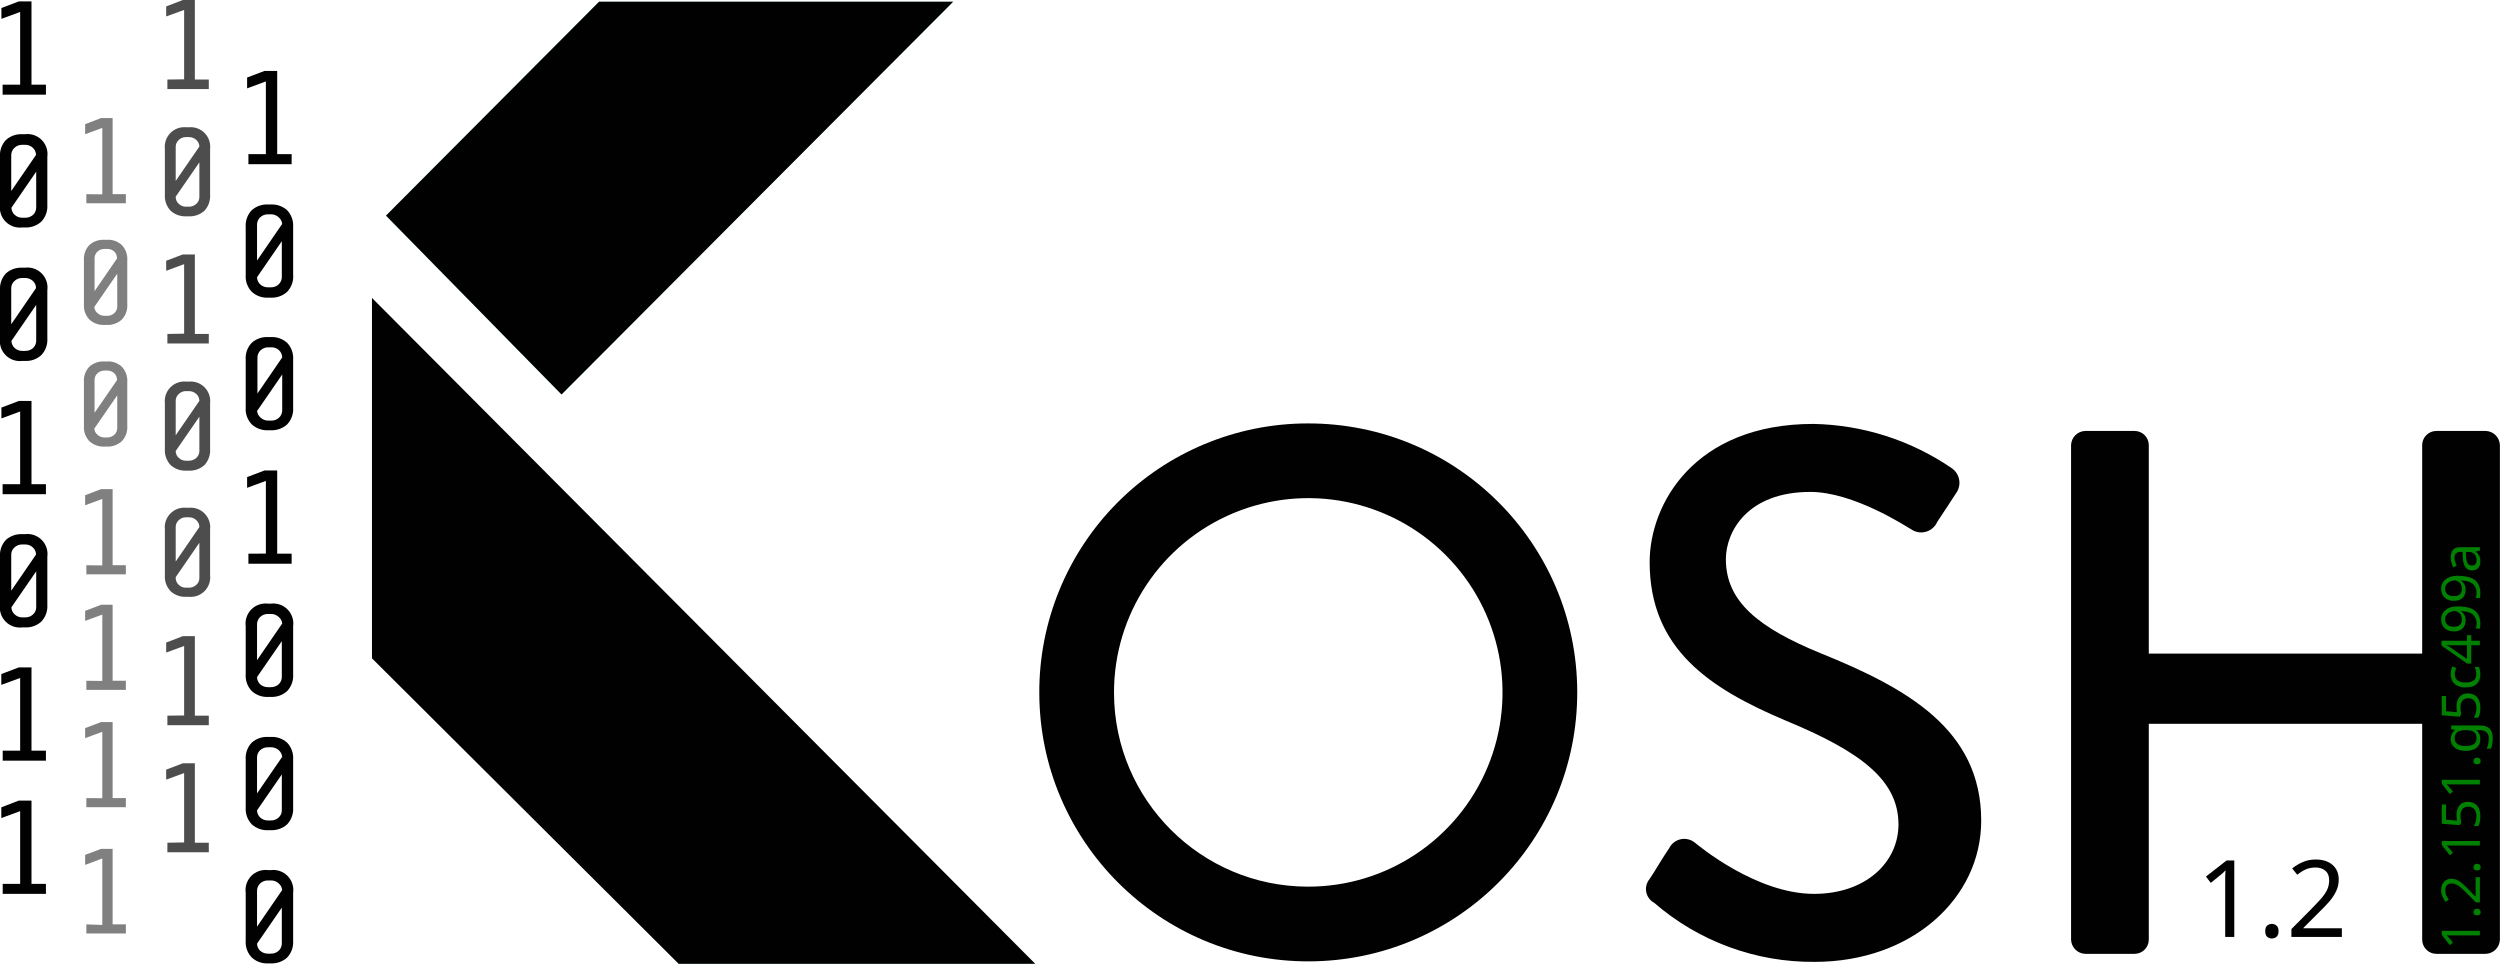
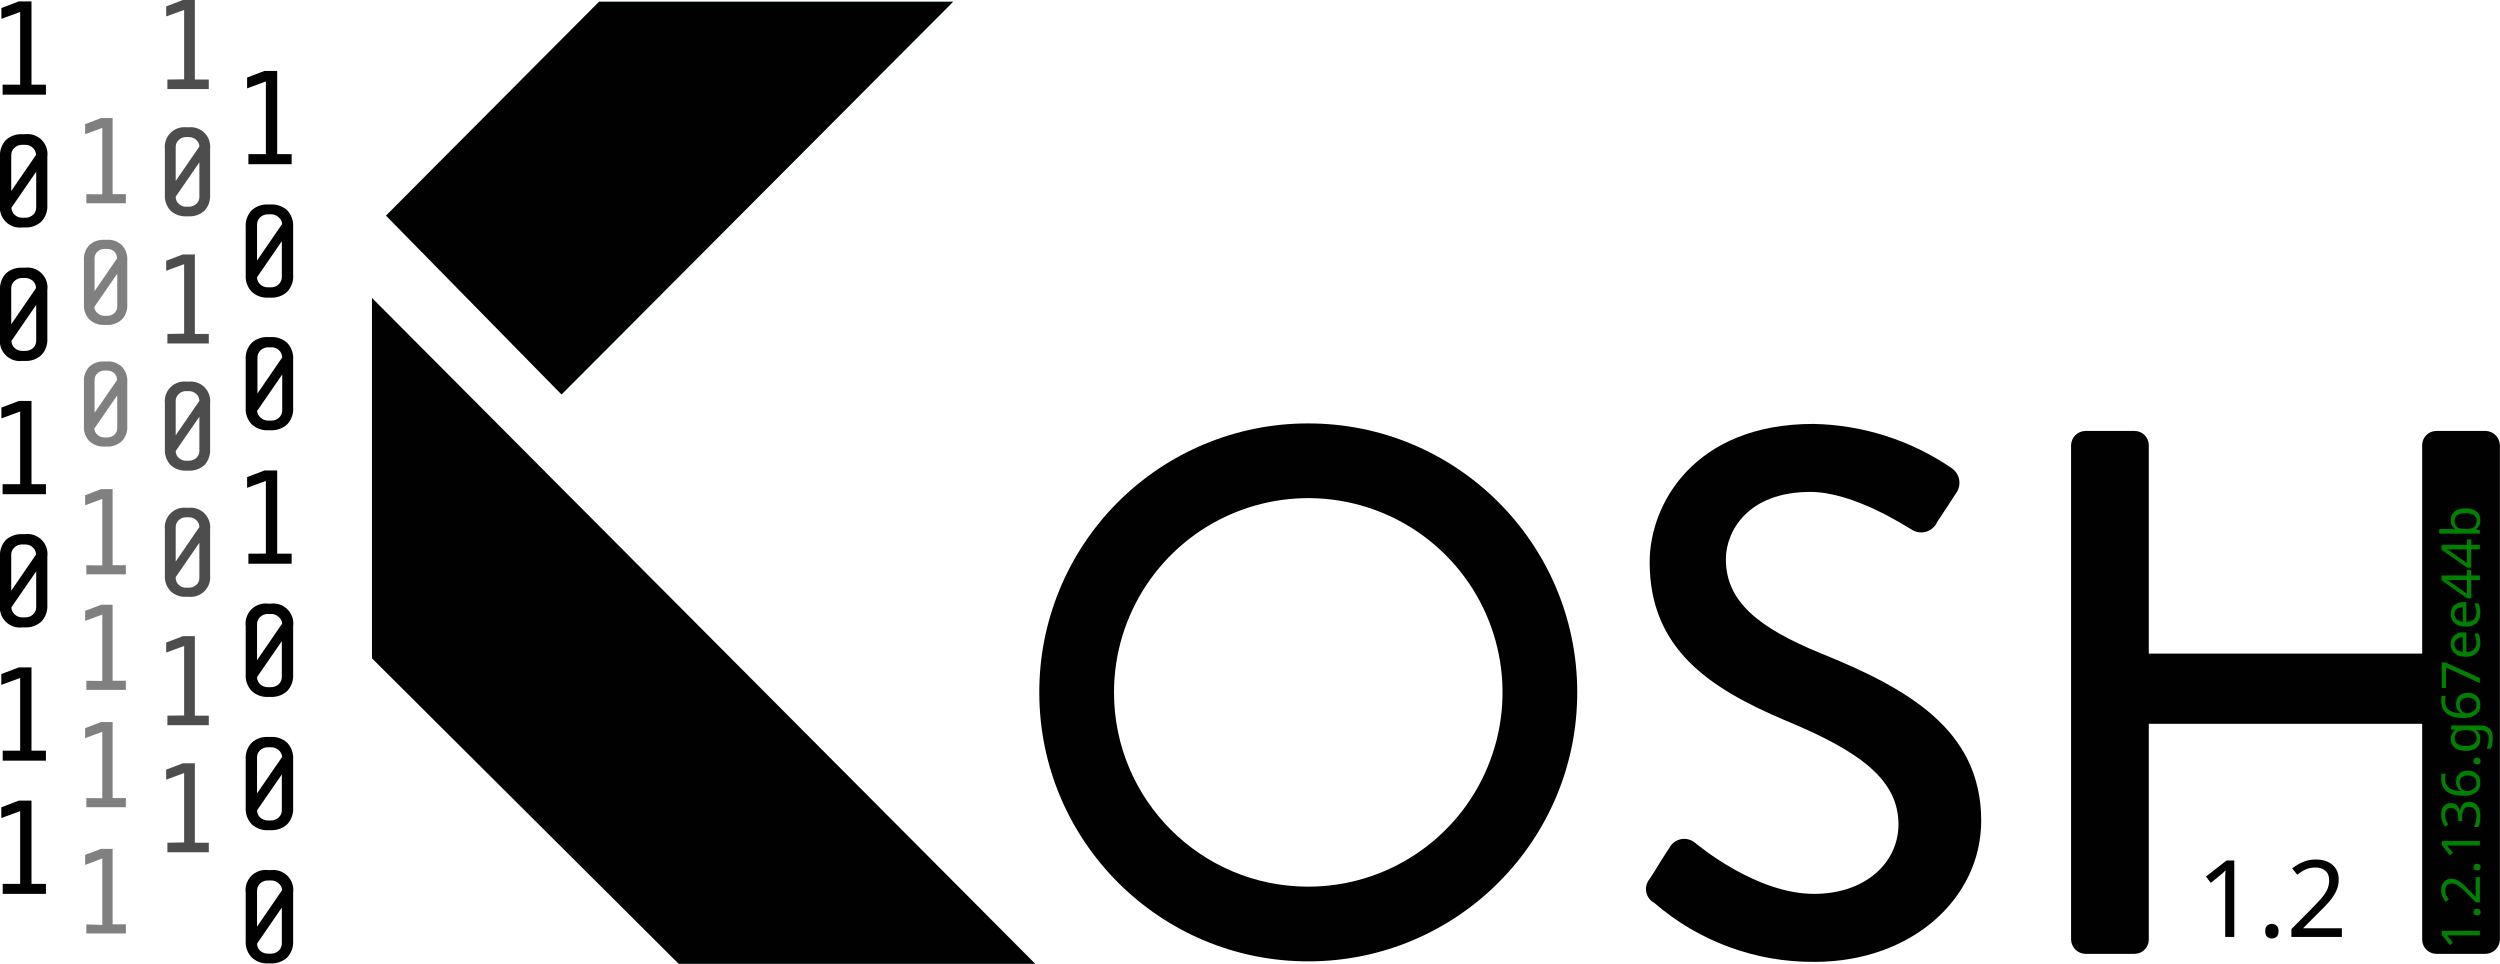
<svg xmlns="http://www.w3.org/2000/svg" viewBox="0 0 249.28 96.1" version="1.1" id="svg5833">
  <defs id="defs5750">
    <style id="style5748">.cls-1{isolation:isolate;}.cls-2,.cls-3,.cls-4,.cls-6{fill:#010101;}.cls-2,.cls-3,.cls-4,.cls-5{mix-blend-mode:multiply;}.cls-3{opacity:0.7;}.cls-4{opacity:0.5;}.cls-5{fill:#afdedc;}</style>
  </defs>
  <path class="cls-2" d="m 0.26,8.44 v 1 h 4.32 v -1 H 3.14 V 0.14 H 1.88 L 0.14,0.8 V 1.88 L 2.01,1.19 v 7.25 z" id="path5752" style="isolation:isolate;mix-blend-mode:multiply;fill:#010101" />
  <path class="cls-2" d="M 4.72,20.45 V 15.64 A 2,2 0 0 0 2.49,13.38 H 2.23 A 2.25,2.25 0 0 0 0.59,13.96 2.21,2.21 0 0 0 0,15.64 v 4.78 a 2,2 0 0 0 2.23,2.26 h 0.26 a 2.24,2.24 0 0 0 1.63,-0.58 2.21,2.21 0 0 0 0.6,-1.65 z m -1.13,-5 -2.47,3.6 v -3.6 a 1,1 0 0 1 0.32,-0.71 1.08,1.08 0 0 1 0.79,-0.3 h 0.26 a 1.09,1.09 0 0 1 0.79,0.3 1,1 0 0 1 0.31,0.68 z m -2.45,5.26 2.47,-3.59 v 3.59 A 1,1 0 0 1 3.3,21.42 1.13,1.13 0 0 1 2.51,21.71 H 2.25 A 1.11,1.11 0 0 1 1.46,21.42 1,1 0 0 1 1.14,20.71 Z" id="path5754" style="isolation:isolate;mix-blend-mode:multiply;fill:#010101" />
  <path class="cls-2" d="M 4.72,33.73 V 28.95 A 2,2 0 0 0 2.49,26.69 H 2.23 A 2.29,2.29 0 0 0 0.59,27.26 2.25,2.25 0 0 0 0,28.95 v 4.78 a 2,2 0 0 0 2.23,2.26 h 0.26 a 2.24,2.24 0 0 0 1.63,-0.58 2.21,2.21 0 0 0 0.6,-1.68 z m -1.13,-5 -2.47,3.6 v -3.6 a 0.94,0.94 0 0 1 0.32,-0.71 1.08,1.08 0 0 1 0.79,-0.3 h 0.26 a 1.09,1.09 0 0 1 0.79,0.3 0.93,0.93 0 0 1 0.31,0.68 z M 1.14,33.99 3.61,30.4 v 3.59 A 1,1 0 0 1 3.3,34.7 1.13,1.13 0 0 1 2.51,34.99 H 2.25 A 1.11,1.11 0 0 1 1.46,34.7 1,1 0 0 1 1.14,33.99 Z" id="path5756" style="isolation:isolate;mix-blend-mode:multiply;fill:#010101" />
  <path class="cls-2" d="m 0.26,48.28 v 1 h 4.32 v -1 H 3.14 v -8.3 H 1.88 l -1.74,0.66 v 1.08 l 1.87,-0.69 v 7.25 z" id="path5758" style="isolation:isolate;mix-blend-mode:multiply;fill:#010101" />
  <path class="cls-2" d="M 4.72,60.3 V 55.52 A 2,2 0 0 0 2.49,53.26 H 2.23 A 2.29,2.29 0 0 0 0.59,53.83 2.23,2.23 0 0 0 0,55.52 v 4.78 a 2,2 0 0 0 2.23,2.26 h 0.26 a 2.24,2.24 0 0 0 1.63,-0.58 2.21,2.21 0 0 0 0.6,-1.68 z m -1.13,-5 -2.47,3.6 v -3.6 a 0.94,0.94 0 0 1 0.32,-0.71 1.08,1.08 0 0 1 0.79,-0.3 h 0.26 a 1.09,1.09 0 0 1 0.79,0.3 0.93,0.93 0 0 1 0.31,0.68 z m -2.45,5.25 2.47,-3.58 v 3.58 A 0.93,0.93 0 0 1 3.3,61.26 1.09,1.09 0 0 1 2.51,61.56 H 2.25 A 1.08,1.08 0 0 1 1.46,61.26 0.94,0.94 0 0 1 1.14,60.55 Z" id="path5760" style="isolation:isolate;mix-blend-mode:multiply;fill:#010101" />
  <path class="cls-2" d="m 0.27,74.85 v 1 h 4.31 v -1 H 3.14 v -8.3 H 1.87 l -1.74,0.66 v 1.08 L 2.01,67.6 v 7.25 z" id="path5762" style="isolation:isolate;mix-blend-mode:multiply;fill:#010101" />
  <path class="cls-2" d="m 0.27,88.13 v 1 h 4.31 v -1 H 3.14 v -8.3 H 1.87 L 0.13,80.5 v 1.07 l 1.88,-0.69 v 7.25 z" id="path5764" style="isolation:isolate;mix-blend-mode:multiply;fill:#010101" />
  <path class="cls-2" d="m 24.77,15.37 v 1 h 4.31 v -1 h -1.44 v -8.3 h -1.26 l -1.74,0.66 v 1.08 l 1.87,-0.69 v 7.25 z" id="path5766" style="isolation:isolate;mix-blend-mode:multiply;fill:#010101" />
  <path class="cls-2" d="M 29.23,27.38 V 22.64 A 2.21,2.21 0 0 0 28.63,20.96 2.26,2.26 0 0 0 27,20.39 h -0.27 a 2.26,2.26 0 0 0 -1.63,0.57 2.21,2.21 0 0 0 -0.6,1.68 v 4.78 a 2.18,2.18 0 0 0 0.61,1.68 2.22,2.22 0 0 0 1.62,0.58 H 27 a 2.26,2.26 0 0 0 1.63,-0.58 2.21,2.21 0 0 0 0.6,-1.72 z m -1.13,-5 -2.47,3.6 v -3.6 a 1,1 0 0 1 0.31,-0.71 1.11,1.11 0 0 1 0.79,-0.3 H 27 a 1.09,1.09 0 0 1 0.79,0.3 1,1 0 0 1 0.35,0.68 z m -2.47,5.26 2.47,-3.59 v 3.59 a 1,1 0 0 1 -0.31,0.71 1.09,1.09 0 0 1 -0.79,0.3 h -0.27 a 1.11,1.11 0 0 1 -0.79,-0.3 1,1 0 0 1 -0.31,-0.71 z" id="path5768" style="isolation:isolate;mix-blend-mode:multiply;fill:#010101" />
  <path class="cls-2" d="M 29.23,40.64 V 35.86 A 2.21,2.21 0 0 0 28.63,34.18 2.26,2.26 0 0 0 27,33.61 h -0.27 a 2.26,2.26 0 0 0 -1.63,0.57 2.21,2.21 0 0 0 -0.6,1.68 v 4.78 a 2.18,2.18 0 0 0 0.61,1.68 2.22,2.22 0 0 0 1.62,0.58 H 27 a 2.26,2.26 0 0 0 1.63,-0.58 2.21,2.21 0 0 0 0.6,-1.68 z m -1.09,-5 -2.47,3.6 v -3.6 a 1,1 0 0 1 0.31,-0.71 1.11,1.11 0 0 1 0.79,-0.3 h 0.27 a 1.09,1.09 0 0 1 0.79,0.3 1,1 0 0 1 0.31,0.71 z m -2.47,5.29 2.47,-3.59 v 3.59 a 1,1 0 0 1 -0.31,0.71 1.09,1.09 0 0 1 -0.79,0.3 h -0.27 a 1.11,1.11 0 0 1 -0.79,-0.3 1,1 0 0 1 -0.35,-0.72 z" id="path5770" style="isolation:isolate;mix-blend-mode:multiply;fill:#010101" />
  <path class="cls-2" d="m 24.77,55.21 v 1 h 4.31 v -1 h -1.44 v -8.3 h -1.26 l -1.74,0.66 v 1.07 l 1.87,-0.69 v 7.25 z" id="path5772" style="isolation:isolate;mix-blend-mode:multiply;fill:#010101" />
  <path class="cls-2" d="M 29.23,67.23 V 62.45 A 2,2 0 0 0 27,60.19 h -0.27 a 2,2 0 0 0 -2.23,2.26 v 4.78 a 2.18,2.18 0 0 0 0.61,1.68 2.22,2.22 0 0 0 1.62,0.58 H 27 a 2.26,2.26 0 0 0 1.63,-0.58 2.21,2.21 0 0 0 0.6,-1.68 z m -1.13,-5 -2.47,3.6 v -3.6 a 1,1 0 0 1 0.31,-0.71 1.11,1.11 0 0 1 0.79,-0.3 H 27 a 1.09,1.09 0 0 1 0.79,0.3 0.93,0.93 0 0 1 0.35,0.68 z m -2.47,5.28 2.47,-3.58 v 3.58 A 1,1 0 0 1 27.79,68.23 1.13,1.13 0 0 1 27,68.52 h -0.27 a 1.15,1.15 0 0 1 -0.79,-0.29 1,1 0 0 1 -0.31,-0.75 z" id="path5774" style="isolation:isolate;mix-blend-mode:multiply;fill:#010101" />
  <path class="cls-2" d="M 29.23,80.52 V 75.74 A 2.22,2.22 0 0 0 28.63,74.05 2.26,2.26 0 0 0 27,73.48 h -0.27 a 2.26,2.26 0 0 0 -1.63,0.57 2.22,2.22 0 0 0 -0.6,1.69 v 4.78 a 2.21,2.21 0 0 0 0.61,1.68 2.26,2.26 0 0 0 1.62,0.58 H 27 a 2.3,2.3 0 0 0 1.63,-0.58 2.24,2.24 0 0 0 0.6,-1.68 z m -1.13,-5 -2.47,3.59 v -3.59 a 1,1 0 0 1 0.31,-0.72 1.15,1.15 0 0 1 0.79,-0.29 H 27 a 1.13,1.13 0 0 1 0.79,0.29 1,1 0 0 1 0.35,0.69 z m -2.47,5.28 2.47,-3.58 v 3.58 a 0.93,0.93 0 0 1 -0.31,0.71 1.09,1.09 0 0 1 -0.79,0.3 h -0.27 a 1.11,1.11 0 0 1 -0.79,-0.3 1,1 0 0 1 -0.31,-0.74 z" id="path5776" style="isolation:isolate;mix-blend-mode:multiply;fill:#010101" />
  <path class="cls-2" d="M 29.23,93.8 V 89.02 A 2,2 0 0 0 27,86.76 h -0.27 a 2,2 0 0 0 -2.23,2.26 v 4.78 a 2.18,2.18 0 0 0 0.61,1.68 2.22,2.22 0 0 0 1.62,0.58 H 27 a 2.26,2.26 0 0 0 1.63,-0.58 2.21,2.21 0 0 0 0.6,-1.68 z m -1.13,-5 -2.47,3.6 v -3.6 a 1,1 0 0 1 0.31,-0.71 1.11,1.11 0 0 1 0.79,-0.3 H 27 a 1.09,1.09 0 0 1 0.79,0.3 1,1 0 0 1 0.35,0.68 z m -2.47,5.29 2.47,-3.59 v 3.59 A 1,1 0 0 1 27.79,94.8 1.13,1.13 0 0 1 27,95.09 H 26.73 A 1.15,1.15 0 0 1 25.94,94.8 1,1 0 0 1 25.63,94.06 Z" id="path5778" style="isolation:isolate;mix-blend-mode:multiply;fill:#010101" />
  <path class="cls-3" d="m 16.69,7.93 v 0.95 h 4.13 V 7.93 H 19.43 V 0 h -1.2 l -1.66,0.64 v 1 l 1.79,-0.65 v 6.92 z" id="path5780" style="opacity:0.7;isolation:isolate;mix-blend-mode:multiply;fill:#010101" />
  <path class="cls-3" d="m 20.95,19.41 v -4.56 a 1.95,1.95 0 0 0 -2.13,-2.16 h -0.25 a 1.95,1.95 0 0 0 -2.13,2.16 v 4.56 a 2.12,2.12 0 0 0 0.58,1.61 2.17,2.17 0 0 0 1.55,0.55 h 0.25 a 2.2,2.2 0 0 0 1.56,-0.55 2.15,2.15 0 0 0 0.57,-1.61 z m -1.07,-4.8 -2.36,3.43 v -3.4 a 0.9,0.9 0 0 1 0.3,-0.68 1,1 0 0 1 0.75,-0.29 h 0.25 a 1.06,1.06 0 0 1 0.76,0.29 0.9,0.9 0 0 1 0.3,0.68 z m -2.36,5 2.36,-3.42 v 3.45 a 0.9,0.9 0 0 1 -0.3,0.68 1.06,1.06 0 0 1 -0.76,0.29 h -0.25 a 1,1 0 0 1 -0.75,-0.29 0.9,0.9 0 0 1 -0.3,-0.68 z" id="path5782" style="opacity:0.7;isolation:isolate;mix-blend-mode:multiply;fill:#010101" />
  <path class="cls-3" d="m 16.69,33.3 v 0.95 h 4.13 V 33.3 h -1.39 v -7.93 h -1.2 L 16.57,26 v 1 l 1.79,-0.66 v 6.93 z" id="path5784" style="opacity:0.7;isolation:isolate;mix-blend-mode:multiply;fill:#010101" />
  <path class="cls-3" d="m 20.95,44.77 v -4.56 a 1.95,1.95 0 0 0 -2.13,-2.16 h -0.25 a 1.95,1.95 0 0 0 -2.13,2.16 v 4.56 a 2.12,2.12 0 0 0 0.58,1.61 2.17,2.17 0 0 0 1.55,0.55 h 0.25 a 2.2,2.2 0 0 0 1.56,-0.55 2.15,2.15 0 0 0 0.57,-1.61 z m -1.07,-4.8 -2.36,3.43 v -3.43 a 0.9,0.9 0 0 1 0.3,-0.68 1,1 0 0 1 0.75,-0.29 h 0.25 a 1.06,1.06 0 0 1 0.76,0.29 0.9,0.9 0 0 1 0.3,0.68 z m -2.36,5 2.36,-3.42 v 3.42 a 0.9,0.9 0 0 1 -0.3,0.68 1.06,1.06 0 0 1 -0.76,0.29 h -0.25 a 1,1 0 0 1 -0.75,-0.29 0.9,0.9 0 0 1 -0.3,-0.64 z" id="path5786" style="opacity:0.7;isolation:isolate;mix-blend-mode:multiply;fill:#010101" />
  <path class="cls-3" d="m 16.69,71.36 v 0.95 h 4.13 v -0.95 h -1.39 v -7.93 h -1.2 l -1.66,0.64 v 1 l 1.79,-0.66 v 6.93 z" id="path5788" style="opacity:0.7;isolation:isolate;mix-blend-mode:multiply;fill:#010101" />
  <path class="cls-3" d="m 20.95,57.35 v -4.56 a 1.95,1.95 0 0 0 -2.13,-2.16 h -0.25 a 1.95,1.95 0 0 0 -2.13,2.16 v 4.56 a 2.1,2.1 0 0 0 0.58,1.61 2.13,2.13 0 0 0 1.55,0.55 h 0.25 a 1.95,1.95 0 0 0 2.13,-2.16 z m -1.07,-4.8 -2.36,3.44 v -3.44 a 0.91,0.91 0 0 1 0.3,-0.68 1,1 0 0 1 0.75,-0.29 h 0.25 a 1.06,1.06 0 0 1 0.76,0.29 0.91,0.91 0 0 1 0.3,0.68 z m -2.36,5 2.36,-3.43 v 3.52 a 0.89,0.89 0 0 1 -0.3,0.67 1.06,1.06 0 0 1 -0.76,0.29 h -0.25 a 1,1 0 0 1 -0.75,-0.29 0.89,0.89 0 0 1 -0.3,-0.67 z" id="path5790" style="opacity:0.7;isolation:isolate;mix-blend-mode:multiply;fill:#010101" />
  <path class="cls-3" d="m 16.69,84.03 v 0.95 h 4.13 v -0.95 h -1.39 v -7.92 h -1.2 l -1.66,0.63 v 1 l 1.79,-0.66 V 84 Z" id="path5792" style="opacity:0.7;isolation:isolate;mix-blend-mode:multiply;fill:#010101" />
  <path class="cls-4" d="m 8.61,19.36 v 0.91 h 3.94 v -0.91 h -1.32 v -7.59 h -1.15 l -1.59,0.61 v 1 l 1.71,-0.63 v 6.63 z" id="path5794" style="opacity:0.5;isolation:isolate;mix-blend-mode:multiply;fill:#010101" />
  <path class="cls-4" d="m 12.69,30.34 v -4.37 a 2,2 0 0 0 -0.55,-1.54 2,2 0 0 0 -1.49,-0.52 h -0.24 a 2.09,2.09 0 0 0 -1.5,0.52 2,2 0 0 0 -0.54,1.54 v 4.37 a 2,2 0 0 0 0.55,1.53 2.07,2.07 0 0 0 1.49,0.53 h 0.24 a 2.09,2.09 0 0 0 1.49,-0.53 2,2 0 0 0 0.55,-1.53 z m -1,-4.6 -2.26,3.29 v -3.29 a 0.87,0.87 0 0 1 0.29,-0.65 1,1 0 0 1 0.72,-0.27 h 0.24 a 1,1 0 0 1 0.72,0.27 0.87,0.87 0 0 1 0.26,0.65 z m -2.26,4.83 2.26,-3.28 v 3.28 a 0.87,0.87 0 0 1 -0.29,0.65 1,1 0 0 1 -0.72,0.27 H 10.44 A 1,1 0 0 1 9.72,31.22 0.87,0.87 0 0 1 9.4,30.57 Z" id="path5796" style="opacity:0.5;isolation:isolate;mix-blend-mode:multiply;fill:#010101" />
  <path class="cls-4" d="m 8.61,67.88 v 0.91 h 3.94 V 67.88 H 11.23 V 60.3 h -1.15 l -1.59,0.61 v 1 l 1.71,-0.63 v 6.62 z" id="path5798" style="opacity:0.5;isolation:isolate;mix-blend-mode:multiply;fill:#010101" />
  <path class="cls-4" d="m 8.61,92.17 v 0.91 h 3.94 v -0.91 h -1.32 v -7.53 h -1.15 l -1.59,0.6 v 1 L 10.2,85.6 v 6.63 z" id="path5800" style="opacity:0.5;isolation:isolate;mix-blend-mode:multiply;fill:#010101" />
  <path class="cls-4" d="m 8.61,56.36 v 0.91 h 3.94 v -0.91 h -1.32 v -7.59 h -1.15 l -1.59,0.61 v 1 l 1.71,-0.63 v 6.63 z" id="path5802" style="opacity:0.5;isolation:isolate;mix-blend-mode:multiply;fill:#010101" />
  <path class="cls-4" d="M 12.69,42.47 V 38.1 a 2,2 0 0 0 -0.55,-1.54 2,2 0 0 0 -1.49,-0.52 h -0.24 a 2.09,2.09 0 0 0 -1.5,0.52 2,2 0 0 0 -0.54,1.54 v 4.37 a 2,2 0 0 0 0.55,1.53 2.07,2.07 0 0 0 1.49,0.53 h 0.24 A 2.09,2.09 0 0 0 12.14,44 2,2 0 0 0 12.69,42.47 Z m -1,-4.6 -2.26,3.29 v -3.29 a 0.87,0.87 0 0 1 0.29,-0.65 1,1 0 0 1 0.72,-0.27 h 0.24 a 1,1 0 0 1 0.72,0.27 0.87,0.87 0 0 1 0.26,0.65 z m -2.26,4.83 2.26,-3.28 v 3.28 a 0.89,0.89 0 0 1 -0.29,0.65 1,1 0 0 1 -0.72,0.27 H 10.44 A 1,1 0 0 1 9.72,43.35 0.89,0.89 0 0 1 9.4,42.7 Z" id="path5804" style="opacity:0.5;isolation:isolate;mix-blend-mode:multiply;fill:#010101" />
  <path class="cls-4" d="m 8.61,79.58 v 0.91 h 3.94 V 79.58 H 11.23 V 72 h -1.15 l -1.59,0.6 v 1 l 1.71,-0.63 v 6.62 z" id="path5806" style="opacity:0.5;isolation:isolate;mix-blend-mode:multiply;fill:#010101" />
  <polygon class="cls-5" points="37.09,29.71 37.09,65.64 67.67,96.1 103.22,96.1 " id="polygon5808" style="isolation:isolate;mix-blend-mode:multiply;fill:#afdedc" />
  <polygon class="cls-5" points="55.99,39.33 95.04,0.17 59.74,0.17 38.49,21.5 " id="polygon5810" style="isolation:isolate;mix-blend-mode:multiply;fill:#afdedc" />
  <polygon class="cls-5" points="55.99,39.33 95.04,0.17 59.74,0.17 38.49,21.5 " id="polygon5812" style="isolation:isolate;mix-blend-mode:multiply;fill:#afdedc" />
  <polygon class="cls-6" points="55.99,39.33 95.04,0.17 59.74,0.17 38.49,21.5 " id="polygon5814" style="isolation:isolate;fill:#010101" />
  <polygon class="cls-6" points="37.09,29.71 37.09,65.64 67.67,96.1 103.22,96.1 " id="polygon5816" style="isolation:isolate;fill:#010101" />
  <path class="cls-6" d="m 130.37,42.22 a 26.82,26.82 0 1 1 -26.74,26.9 26.78,26.78 0 0 1 26.74,-26.9 z m 0,46.19 a 19.37,19.37 0 1 0 -19.29,-19.29 19.36,19.36 0 0 0 19.29,19.29 z" id="path5818" style="isolation:isolate;fill:#010101" />
  <path class="cls-6" d="m 164.49,87.64 c 0.67,-1 1.27,-2.09 1.94,-3.05 a 1.68,1.68 0 0 1 2.53,-0.6 c 0.45,0.37 6.19,5.14 11.92,5.14 5.14,0 8.42,-3.13 8.42,-6.93 0,-4.47 -3.88,-7.3 -11.25,-10.35 -7.6,-3.21 -13.56,-7.15 -13.56,-15.8 0,-5.81 4.47,-13.78 16.32,-13.78 a 25.25,25.25 0 0 1 13.78,4.4 1.77,1.77 0 0 1 0.44,2.53 c -0.59,0.9 -1.26,1.94 -1.86,2.83 a 1.75,1.75 0 0 1 -2.6,0.75 c -0.53,-0.3 -5.74,-3.73 -10.06,-3.73 -6.26,0 -8.42,3.95 -8.42,6.71 0,4.24 3.28,6.85 9.46,9.38 8.64,3.5 16,7.6 16,16.69 0,7.75 -6.93,14.08 -16.61,14.08 a 24.11,24.11 0 0 1 -16,-5.89 1.56,1.56 0 0 1 -0.45,-2.38 z" id="path5820" style="isolation:isolate;fill:#010101" />
  <path class="cls-6" d="m 206.51,44.38 a 1.46,1.46 0 0 1 1.42,-1.41 h 4.91 a 1.42,1.42 0 0 1 1.42,1.41 v 20.79 h 27.26 V 44.38 a 1.42,1.42 0 0 1 1.42,-1.41 h 4.92 a 1.46,1.46 0 0 1 1.41,1.41 V 93.7 a 1.46,1.46 0 0 1 -1.41,1.41 h -4.92 A 1.42,1.42 0 0 1 241.52,93.7 V 72.17 H 214.26 V 93.7 a 1.42,1.42 0 0 1 -1.42,1.41 h -4.91 a 1.46,1.46 0 0 1 -1.42,-1.41 z" id="path5822" style="isolation:isolate;fill:#010101" />
  <text xml:space="preserve" style="font-style:normal;font-weight:normal;font-size:40px;line-height:1.25;font-family:sans-serif;letter-spacing:0px;word-spacing:0px;fill:#010101;fill-opacity:1;stroke:none;" x="219.004" y="93.422" id="text4318">
    <tspan id="tspan4316" x="219.004" y="93.422" style="font-style:normal;font-variant:normal;font-weight:normal;font-stretch:normal;font-size:10.667px;font-family:sans-serif;-inkscape-font-specification:'sans-serif, Normal';font-variant-ligatures:normal;font-variant-caps:normal;font-variant-numeric:normal;font-feature-settings:normal;text-align:start;writing-mode:lr-tb;text-anchor:start;fill:#010101;fill-opacity:1;">1.2</tspan>
  </text>
  <text xml:space="preserve" style="font-style:normal;font-weight:normal;font-size:40px;line-height:1.25;font-family:sans-serif;letter-spacing:0px;word-spacing:0px;fill:#000000;fill-opacity:1;stroke:none" x="-94.71" y="247.271" id="text4402" transform="rotate(-90)">
-     <tspan id="tspan4400" x="-94.71" y="247.271" style="font-style:normal;font-variant:normal;font-weight:normal;font-stretch:normal;font-size:5.333px;font-family:sans-serif;-inkscape-font-specification:'sans-serif, Normal';font-variant-ligatures:normal;font-variant-caps:normal;font-variant-numeric:normal;font-feature-settings:normal;text-align:start;writing-mode:lr-tb;text-anchor:start;fill:#008000">1.2.151.g5c499a</tspan>
+     <tspan id="tspan4400" x="-94.71" y="247.271" style="font-style:normal;font-variant:normal;font-weight:normal;font-stretch:normal;font-size:5.333px;font-family:sans-serif;-inkscape-font-specification:'sans-serif, Normal';font-variant-ligatures:normal;font-variant-caps:normal;font-variant-numeric:normal;font-feature-settings:normal;text-align:start;writing-mode:lr-tb;text-anchor:start;fill:#008000">1.2.136.g67ee44b </tspan>
  </text>
</svg>
